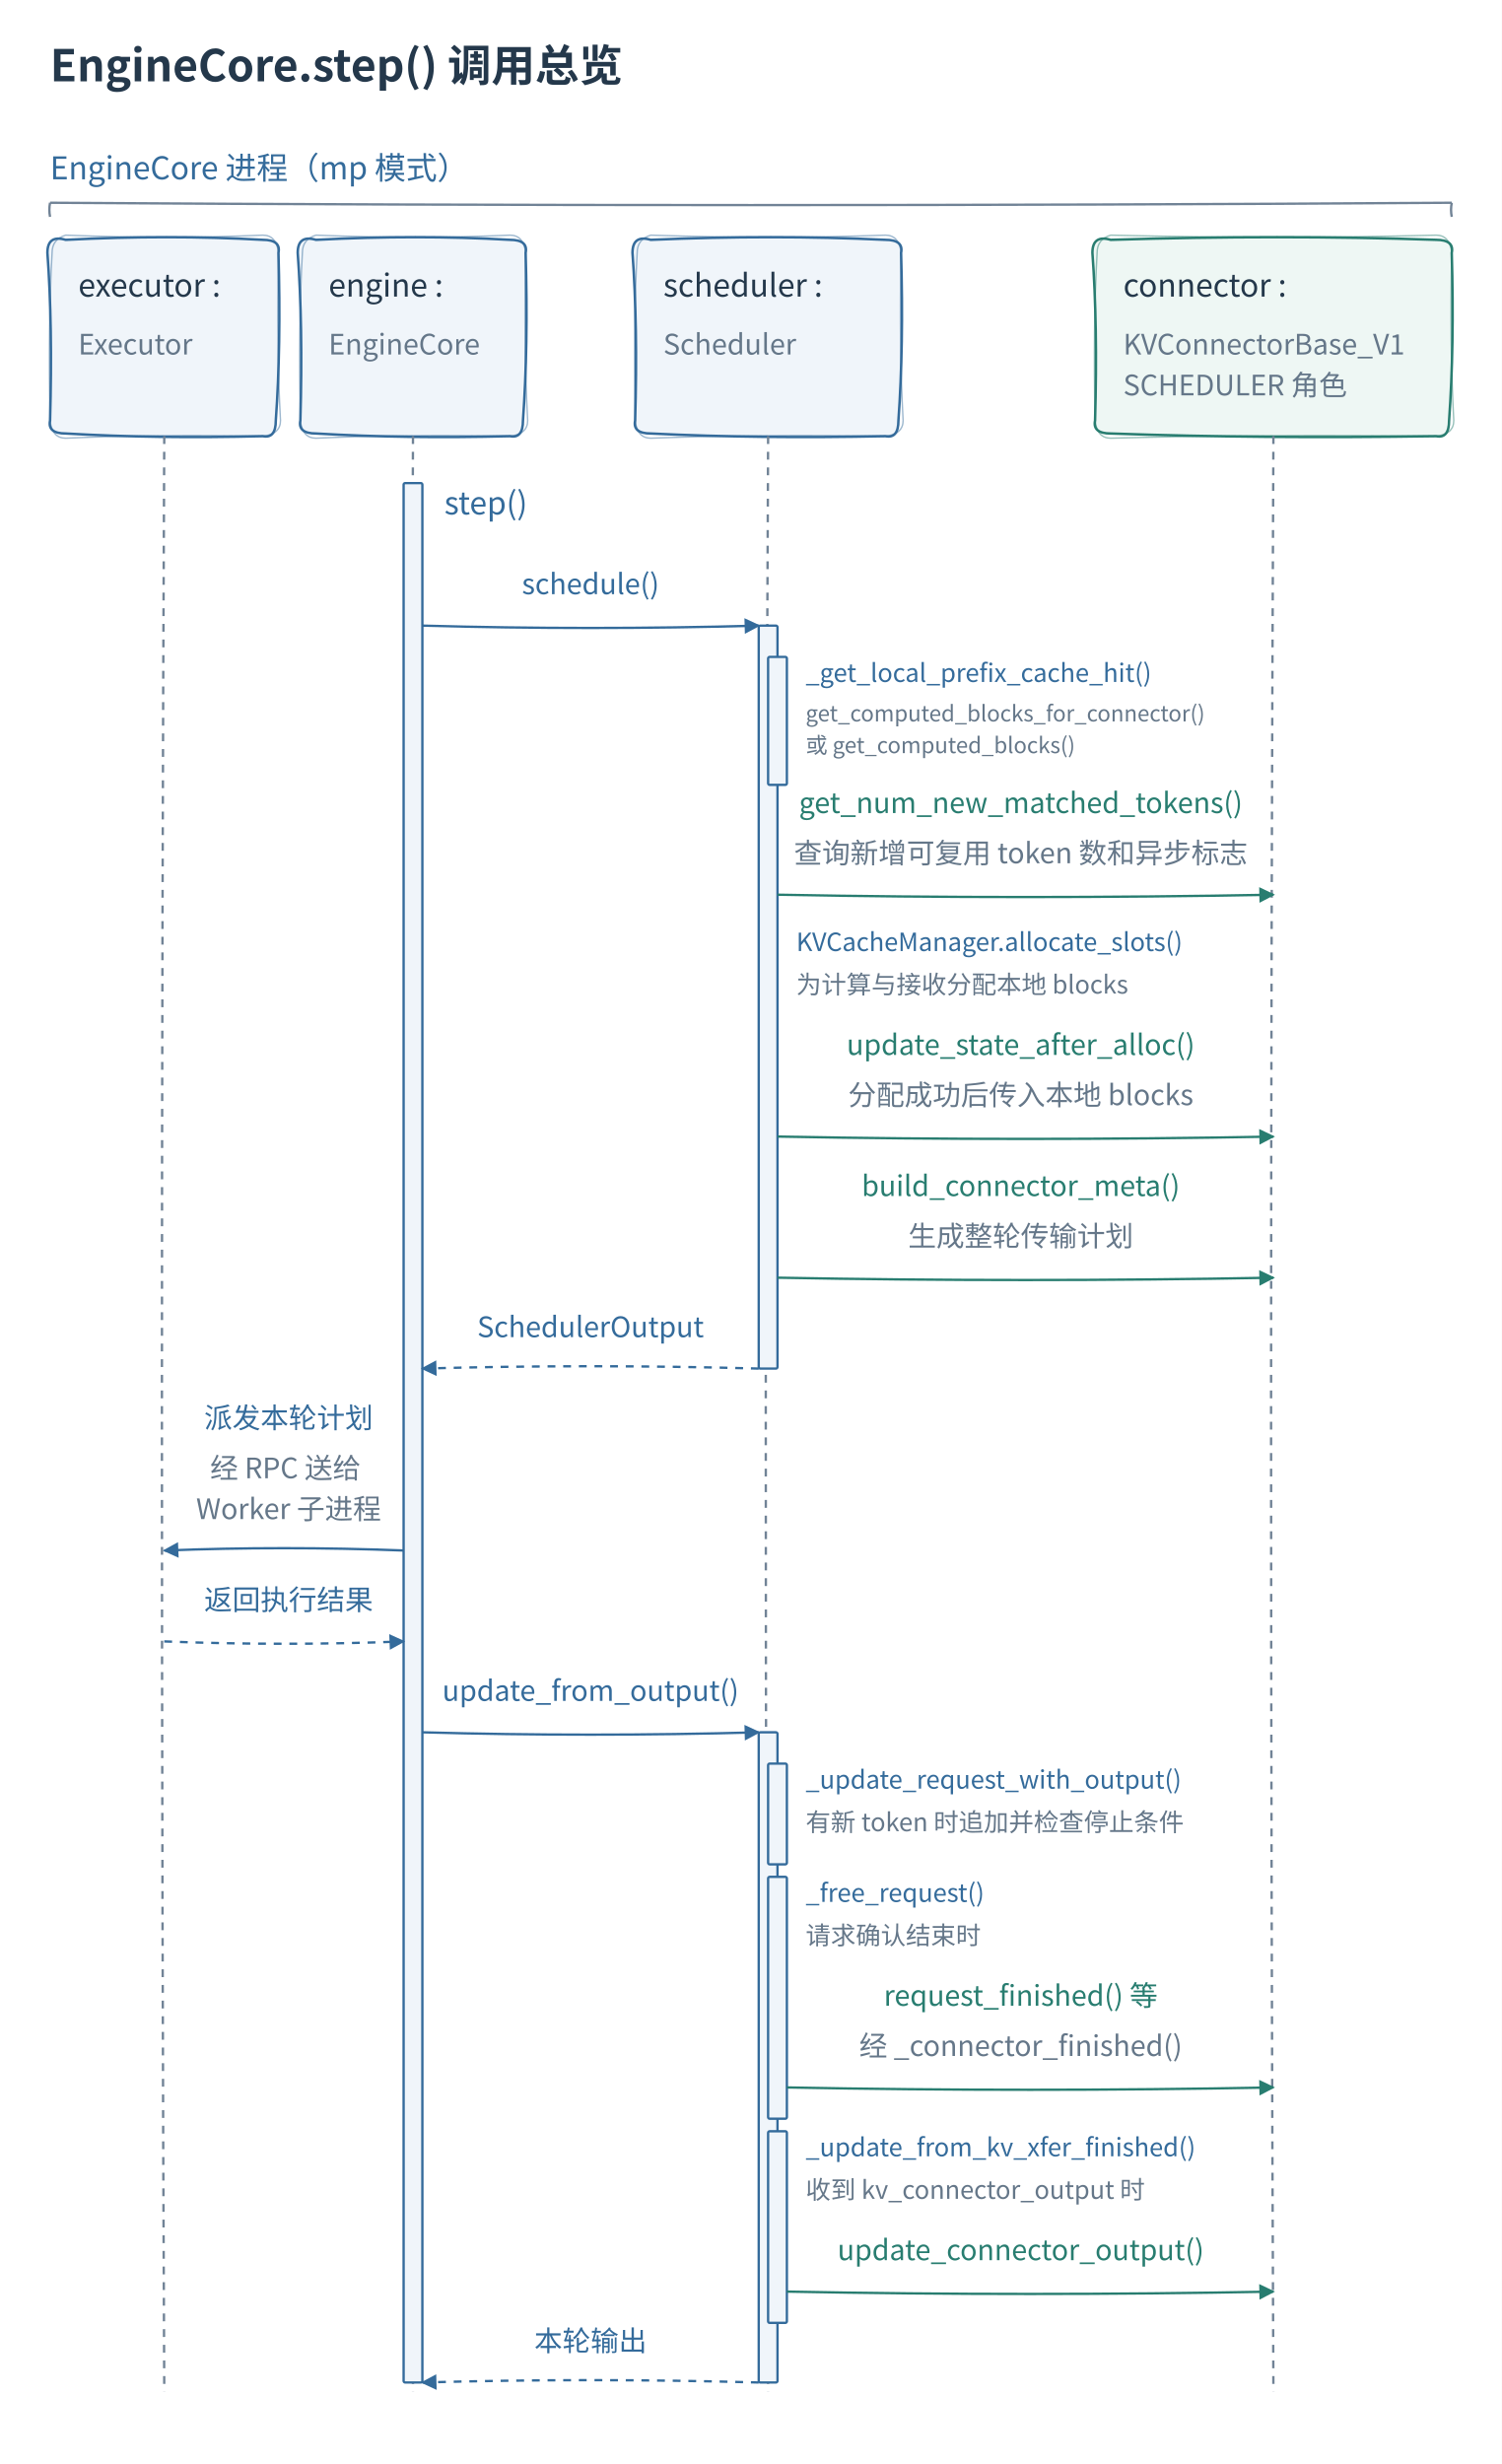
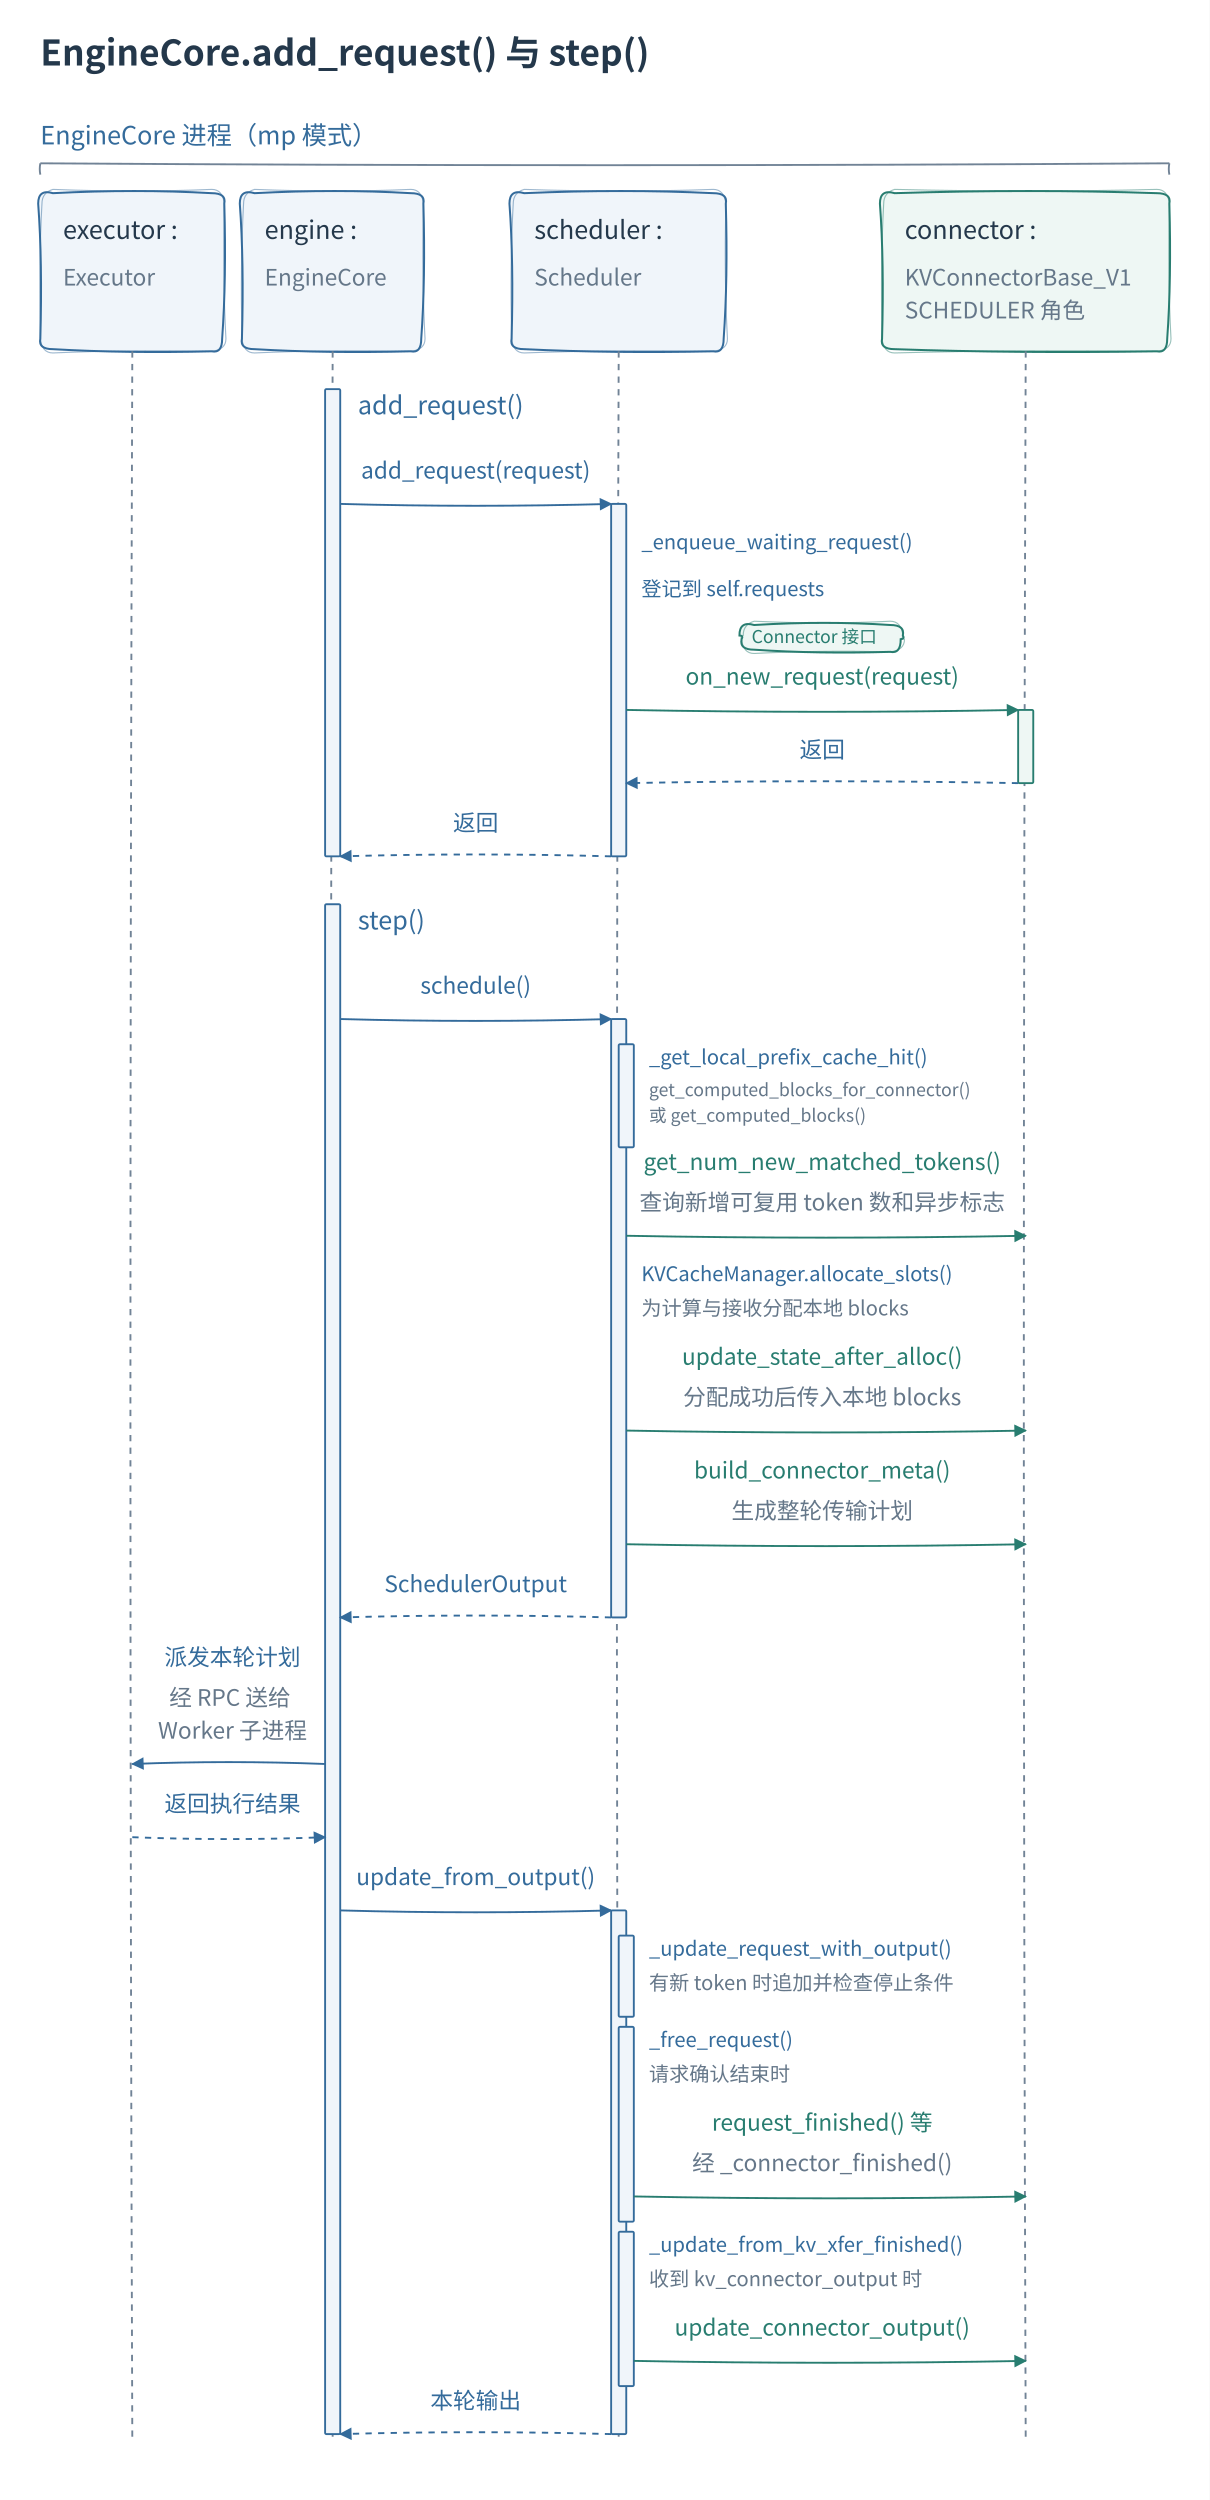
- <svg xmlns="http://www.w3.org/2000/svg" width="960" height="1575" viewBox="0 0 960 1575" role="img">
-   <rect width="960" height="1575" fill="#ffffff" />
+ <svg xmlns="http://www.w3.org/2000/svg" width="960" height="1984" viewBox="0 0 960 1984" role="img">
+   <rect width="960" height="1984" fill="#ffffff" />
  <text data-wrap-width="896" fill="#24384b" font-family="Chalkboard SE,Kaiti SC,KaiTi,PingFang SC,Noto Sans CJK SC,sans-serif" font-size="28" font-weight="600">
-     <tspan x="32" y="52">EngineCore.step() 调用总览</tspan>
+     <tspan x="32" y="52">EngineCore.add_request() 与 step()</tspan>
  </text>
  <text data-wrap-width="896" fill="#346b9b" font-family="Chalkboard SE,Kaiti SC,KaiTi,PingFang SC,Noto Sans CJK SC,sans-serif" font-size="20" font-weight="400">
    <tspan x="32" y="114.6">EngineCore 进程（mp 模式）</tspan>
  </text>
  <defs>
    <marker id="a1173" markerUnits="userSpaceOnUse" markerWidth="10" markerHeight="10" refX="9" refY="5" orient="auto">
      <path d="M0 0 L10 5 L0 10 z" fill="#718396" />
    </marker>
  </defs>
  <path d="M32 129.6 Q480 132.6 928 129.6" stroke="#718396" fill="none" stroke-width="1.5" />
  <defs>
    <marker id="a1174" markerUnits="userSpaceOnUse" markerWidth="10" markerHeight="10" refX="9" refY="5" orient="auto">
      <path d="M0 0 L10 5 L0 10 z" fill="#718396" />
    </marker>
  </defs>
  <path d="M32 129.6 Q31.1 134.1 32 138.6" stroke="#718396" fill="none" stroke-width="1.5" />
  <defs>
    <marker id="a1175" markerUnits="userSpaceOnUse" markerWidth="10" markerHeight="10" refX="9" refY="5" orient="auto">
      <path d="M0 0 L10 5 L0 10 z" fill="#718396" />
    </marker>
  </defs>
  <path d="M928 129.6 Q927.1 134.1 928 138.6" stroke="#718396" fill="none" stroke-width="1.5" />
  <path d="M 42 153.3 Q 107.92 149.9 168 153.3        Q 179.7 153.3 178 161.6        Q 179.7 221.56 176.3 268.8        Q 176.3 280.5 168 278.8        Q 100.62 280.5 42 277.1        Q 30.3 277.1 32 268.8        Q 33.7 207.568 30.3 161.6        Q 30.3 149.9 42 153.3 Z" fill="#f0f5fa" stroke="#346b9b" stroke-width="1.6" />
  <path d="M 42 150.3 Q 107.92 152.9 168 150.3        Q 176.7 150.3 178 161.6        Q 176.7 221.56 179.3 268.8        Q 179.3 277.5 168 278.8        Q 100.62 277.5 42 280.1        Q 33.3 280.1 32 268.8        Q 30.7 207.568 33.3 161.6        Q 33.3 152.9 42 150.3 Z" fill="none" stroke="#346b9b" stroke-width=".9" opacity=".48" />
  <text data-wrap-width="110" fill="#24384b" font-family="Chalkboard SE,Kaiti SC,KaiTi,PingFang SC,Noto Sans CJK SC,sans-serif" font-size="20" font-weight="500">
    <tspan x="50" y="189.6">executor :</tspan>
  </text>
  <text data-wrap-width="110" fill="#657789" font-family="Chalkboard SE,Kaiti SC,KaiTi,PingFang SC,Noto Sans CJK SC,sans-serif" font-size="18" font-weight="400">
    <tspan x="50" y="226.6">Executor</tspan>
  </text>
  <path d="M 202 153.3 Q 266.88 149.9 326 153.3        Q 337.7 153.3 336 161.6        Q 337.7 221.56 334.3 268.8        Q 334.3 280.5 326 278.8        Q 259.68 280.5 202 277.1        Q 190.3 277.1 192 268.8        Q 193.7 207.568 190.3 161.6        Q 190.3 149.9 202 153.3 Z" fill="#f0f5fa" stroke="#346b9b" stroke-width="1.6" />
  <path d="M 202 150.3 Q 266.88 152.9 326 150.3        Q 334.7 150.3 336 161.6        Q 334.7 221.56 337.3 268.8        Q 337.3 277.5 326 278.8        Q 259.68 277.5 202 280.1        Q 193.3 280.1 192 268.8        Q 190.7 207.568 193.3 161.6        Q 193.3 152.9 202 150.3 Z" fill="none" stroke="#346b9b" stroke-width=".9" opacity=".48" />
  <text data-wrap-width="108" fill="#24384b" font-family="Chalkboard SE,Kaiti SC,KaiTi,PingFang SC,Noto Sans CJK SC,sans-serif" font-size="20" font-weight="500">
    <tspan x="210" y="189.6">engine :</tspan>
  </text>
  <text data-wrap-width="108" fill="#657789" font-family="Chalkboard SE,Kaiti SC,KaiTi,PingFang SC,Noto Sans CJK SC,sans-serif" font-size="18" font-weight="400">
    <tspan x="210" y="226.6">EngineCore</tspan>
  </text>
  <path d="M 416 153.3 Q 494.4 149.9 566 153.3        Q 577.7 153.3 576 161.6        Q 577.7 221.56 574.3 268.8        Q 574.3 280.5 566 278.8        Q 485.9 280.5 416 277.1        Q 404.3 277.1 406 268.8        Q 407.7 207.568 404.3 161.6        Q 404.3 149.9 416 153.3 Z" fill="#f0f5fa" stroke="#346b9b" stroke-width="1.6" />
  <path d="M 416 150.3 Q 494.4 152.9 566 150.3        Q 574.7 150.3 576 161.6        Q 574.7 221.56 577.3 268.8        Q 577.3 277.5 566 278.8        Q 485.9 277.5 416 280.1        Q 407.3 280.1 406 268.8        Q 404.7 207.568 407.3 161.6        Q 407.3 152.9 416 150.3 Z" fill="none" stroke="#346b9b" stroke-width=".9" opacity=".48" />
  <text data-wrap-width="134" fill="#24384b" font-family="Chalkboard SE,Kaiti SC,KaiTi,PingFang SC,Noto Sans CJK SC,sans-serif" font-size="20" font-weight="500">
    <tspan x="424" y="189.6">scheduler :</tspan>
  </text>
  <text data-wrap-width="134" fill="#657789" font-family="Chalkboard SE,Kaiti SC,KaiTi,PingFang SC,Noto Sans CJK SC,sans-serif" font-size="18" font-weight="400">
    <tspan x="424" y="226.6">Scheduler</tspan>
  </text>
  <path d="M 710 153.3 Q 818.56 149.9 918 153.3        Q 929.7 153.3 928 161.6        Q 929.7 221.56 926.3 268.8        Q 926.3 280.5 918 278.8        Q 807.16 280.5 710 277.1        Q 698.3 277.1 700 268.8        Q 701.7 207.568 698.3 161.6        Q 698.3 149.9 710 153.3 Z" fill="#eef7f4" stroke="#287d70" stroke-width="1.6" />
  <path d="M 710 150.3 Q 818.56 152.9 918 150.3        Q 926.7 150.3 928 161.6        Q 926.7 221.56 929.3 268.8        Q 929.3 277.5 918 278.8        Q 807.16 277.5 710 280.1        Q 701.3 280.1 700 268.8        Q 698.7 207.568 701.3 161.6        Q 701.3 152.9 710 150.3 Z" fill="none" stroke="#287d70" stroke-width=".9" opacity=".48" />
  <text data-wrap-width="192" fill="#24384b" font-family="Chalkboard SE,Kaiti SC,KaiTi,PingFang SC,Noto Sans CJK SC,sans-serif" font-size="20" font-weight="500">
    <tspan x="718" y="189.6">connector :</tspan>
  </text>
  <text data-wrap-width="192" fill="#657789" font-family="Chalkboard SE,Kaiti SC,KaiTi,PingFang SC,Noto Sans CJK SC,sans-serif" font-size="18" font-weight="400">
    <tspan x="718" y="226.6">KVConnectorBase_V1</tspan>
    <tspan x="718" y="252.7">SCHEDULER 角色</tspan>
  </text>
  <defs>
-     <marker id="a1233" markerUnits="userSpaceOnUse" markerWidth="10" markerHeight="10" refX="9" refY="5" orient="auto">
-       <path d="M0 0 L10 5 L0 10 z" fill="#718396" />
-     </marker>
-   </defs>
-   <path d="M105 278.8 Q102 903.85 105 1528.9" stroke="#718396" fill="none" stroke-width="1.5" stroke-dasharray="5 5" />
-   <defs>
-     <marker id="a1234" markerUnits="userSpaceOnUse" markerWidth="10" markerHeight="10" refX="9" refY="5" orient="auto">
-       <path d="M0 0 L10 5 L0 10 z" fill="#718396" />
-     </marker>
-   </defs>
-   <path d="M264 278.8 Q261 903.85 264 1528.9" stroke="#718396" fill="none" stroke-width="1.5" stroke-dasharray="5 5" />
-   <defs>
-     <marker id="a1235" markerUnits="userSpaceOnUse" markerWidth="10" markerHeight="10" refX="9" refY="5" orient="auto">
-       <path d="M0 0 L10 5 L0 10 z" fill="#718396" />
-     </marker>
-   </defs>
-   <path d="M491 278.8 Q488 903.85 491 1528.9" stroke="#718396" fill="none" stroke-width="1.5" stroke-dasharray="5 5" />
-   <defs>
-     <marker id="a1236" markerUnits="userSpaceOnUse" markerWidth="10" markerHeight="10" refX="9" refY="5" orient="auto">
-       <path d="M0 0 L10 5 L0 10 z" fill="#718396" />
-     </marker>
-   </defs>
-   <path d="M814 278.8 Q811 903.85 814 1528.9" stroke="#718396" fill="none" stroke-width="1.5" stroke-dasharray="5 5" />
-   <rect x="258" y="308.8" width="12" height="1214.1" rx="1" fill="#f0f5fa" stroke="#346b9b" stroke-width="1.5" />
+     <marker id="a1249" markerUnits="userSpaceOnUse" markerWidth="10" markerHeight="10" refX="9" refY="5" orient="auto">
+       <path d="M0 0 L10 5 L0 10 z" fill="#718396" />
+     </marker>
+   </defs>
+   <path d="M105 278.8 Q102 1108.25 105 1937.7" stroke="#718396" fill="none" stroke-width="1.5" stroke-dasharray="5 5" />
+   <defs>
+     <marker id="a1250" markerUnits="userSpaceOnUse" markerWidth="10" markerHeight="10" refX="9" refY="5" orient="auto">
+       <path d="M0 0 L10 5 L0 10 z" fill="#718396" />
+     </marker>
+   </defs>
+   <path d="M264 278.8 Q261 1108.25 264 1937.7" stroke="#718396" fill="none" stroke-width="1.5" stroke-dasharray="5 5" />
+   <defs>
+     <marker id="a1251" markerUnits="userSpaceOnUse" markerWidth="10" markerHeight="10" refX="9" refY="5" orient="auto">
+       <path d="M0 0 L10 5 L0 10 z" fill="#718396" />
+     </marker>
+   </defs>
+   <path d="M491 278.8 Q488 1108.25 491 1937.7" stroke="#718396" fill="none" stroke-width="1.5" stroke-dasharray="5 5" />
+   <defs>
+     <marker id="a1252" markerUnits="userSpaceOnUse" markerWidth="10" markerHeight="10" refX="9" refY="5" orient="auto">
+       <path d="M0 0 L10 5 L0 10 z" fill="#718396" />
+     </marker>
+   </defs>
+   <path d="M814 278.8 Q811 1108.25 814 1937.7" stroke="#718396" fill="none" stroke-width="1.5" stroke-dasharray="5 5" />
+   <rect x="258" y="308.8" width="12" height="370.8" rx="1" fill="#f0f5fa" stroke="#346b9b" stroke-width="1.5" />
  <text data-wrap-width="187" fill="#346b9b" font-family="Chalkboard SE,Kaiti SC,KaiTi,PingFang SC,Noto Sans CJK SC,sans-serif" font-size="20" font-weight="500">
-     <tspan x="284" y="328.8">step()</tspan>
-   </text>
-   <rect x="485" y="399.9" width="12" height="474.9" rx="1" fill="#f0f5fa" stroke="#346b9b" stroke-width="1.5" />
-   <text data-wrap-width="215" fill="#346b9b" font-family="Chalkboard SE,Kaiti SC,KaiTi,PingFang SC,Noto Sans CJK SC,sans-serif" font-size="18" font-weight="400" text-anchor="middle">
-     <tspan x="377.5" y="379.8">schedule()</tspan>
+     <tspan x="284" y="328.8">add_request()</tspan>
+   </text>
+   <rect x="485" y="399.9" width="12" height="279.7" rx="1" fill="#f0f5fa" stroke="#346b9b" stroke-width="1.5" />
+   <text data-wrap-width="215" fill="#346b9b" font-family="Chalkboard SE,Kaiti SC,KaiTi,PingFang SC,Noto Sans CJK SC,sans-serif" font-size="18" font-weight="400" text-anchor="middle">
+     <tspan x="377.5" y="379.8">add_request(request)</tspan>
  </text>
  <defs>
    <marker id="a1190" markerUnits="userSpaceOnUse" markerWidth="10" markerHeight="10" refX="9" refY="5" orient="auto">
      <path d="M0 0 L10 5 L0 10 z" fill="#346b9b" />
    </marker>
  </defs>
  <path d="M270 399.9 Q377.5 402.9 485 399.9" stroke="#346b9b" fill="none" stroke-width="1.5" marker-end="url(#a1190)" />
-   <rect x="491" y="419.9" width="12" height="81.8" rx="1" fill="#f0f5fa" stroke="#346b9b" stroke-width="1.5" />
-   <text data-wrap-width="287" fill="#346b9b" font-family="Chalkboard SE,Kaiti SC,KaiTi,PingFang SC,Noto Sans CJK SC,sans-serif" font-size="16" font-weight="500">
-     <tspan x="515" y="435.9">_get_local_prefix_cache_hit()</tspan>
+   <text data-wrap-width="293" fill="#346b9b" font-family="Chalkboard SE,Kaiti SC,KaiTi,PingFang SC,Noto Sans CJK SC,sans-serif" font-size="16" font-weight="500">
+     <tspan x="509" y="435.9">_enqueue_waiting_request()</tspan>
+   </text>
+   <text data-wrap-width="293" fill="#346b9b" font-family="Chalkboard SE,Kaiti SC,KaiTi,PingFang SC,Noto Sans CJK SC,sans-serif" font-size="16" font-weight="500">
+     <tspan x="509" y="473.1">登记到 self.requests</tspan>
+   </text>
+   <rect x="808" y="563.4" width="12" height="58.1" rx="1" fill="#eef7f4" stroke="#287d70" stroke-width="1.5" />
+   <path d="M 598.5 496 Q 655.06 492.6 706.5 496        Q 718.2 496 716.5 504.3        Q 718.2 506.95 714.8 507.3        Q 714.8 519 706.5 517.3        Q 648.66 519 598.5 515.6        Q 586.8 515.6 588.5 507.3        Q 590.2 504.42 586.8 504.3        Q 586.8 492.6 598.5 496 Z" fill="#eef7f4" stroke="#287d70" stroke-width="1.6" />
+   <path d="M 598.5 493 Q 655.06 495.6 706.5 493        Q 715.2 493 716.5 504.3        Q 715.2 506.95 717.8 507.3        Q 717.8 516 706.5 517.3        Q 648.66 516 598.5 518.6        Q 589.8 518.6 588.5 507.3        Q 587.2 504.42 589.8 504.3        Q 589.8 495.6 598.5 493 Z" fill="none" stroke="#287d70" stroke-width=".9" opacity=".48" />
+   <text data-wrap-width="112" fill="#287d70" font-family="Chalkboard SE,Kaiti SC,KaiTi,PingFang SC,Noto Sans CJK SC,sans-serif" font-size="14" font-weight="500">
+     <tspan x="596.5" y="510.3">Connector 接口</tspan>
+   </text>
+   <text data-wrap-width="311" fill="#287d70" font-family="Chalkboard SE,Kaiti SC,KaiTi,PingFang SC,Noto Sans CJK SC,sans-serif" font-size="18" font-weight="400" text-anchor="middle">
+     <tspan x="652.5" y="543.3">on_new_request(request)</tspan>
+   </text>
+   <defs>
+     <marker id="a1196" markerUnits="userSpaceOnUse" markerWidth="10" markerHeight="10" refX="9" refY="5" orient="auto">
+       <path d="M0 0 L10 5 L0 10 z" fill="#287d70" />
+     </marker>
+   </defs>
+   <path d="M497 563.4 Q652.5 566.4 808 563.4" stroke="#287d70" fill="none" stroke-width="1.5" marker-end="url(#a1196)" />
+   <text data-wrap-width="311" fill="#346b9b" font-family="Chalkboard SE,Kaiti SC,KaiTi,PingFang SC,Noto Sans CJK SC,sans-serif" font-size="18" font-weight="400" text-anchor="middle">
+     <tspan x="652.5" y="601.4">返回</tspan>
+   </text>
+   <defs>
+     <marker id="a1198" markerUnits="userSpaceOnUse" markerWidth="10" markerHeight="10" refX="9" refY="5" orient="auto">
+       <path d="M0 0 L10 5 L0 10 z" fill="#346b9b" />
+     </marker>
+   </defs>
+   <path d="M808 621.5 Q652.5 618.5 497 621.5" stroke="#346b9b" fill="none" stroke-width="1.5" stroke-dasharray="5 5" marker-end="url(#a1198)" />
+   <text data-wrap-width="215" fill="#346b9b" font-family="Chalkboard SE,Kaiti SC,KaiTi,PingFang SC,Noto Sans CJK SC,sans-serif" font-size="18" font-weight="400" text-anchor="middle">
+     <tspan x="377.5" y="659.5">返回</tspan>
+   </text>
+   <defs>
+     <marker id="a1201" markerUnits="userSpaceOnUse" markerWidth="10" markerHeight="10" refX="9" refY="5" orient="auto">
+       <path d="M0 0 L10 5 L0 10 z" fill="#346b9b" />
+     </marker>
+   </defs>
+   <path d="M485 679.6 Q377.5 676.6 270 679.6" stroke="#346b9b" fill="none" stroke-width="1.5" stroke-dasharray="5 5" marker-end="url(#a1201)" />
+   <rect x="258" y="717.6" width="12" height="1214.1" rx="1" fill="#f0f5fa" stroke="#346b9b" stroke-width="1.5" />
+   <text data-wrap-width="187" fill="#346b9b" font-family="Chalkboard SE,Kaiti SC,KaiTi,PingFang SC,Noto Sans CJK SC,sans-serif" font-size="20" font-weight="500">
+     <tspan x="284" y="737.6">step()</tspan>
+   </text>
+   <rect x="485" y="808.7" width="12" height="474.9" rx="1" fill="#f0f5fa" stroke="#346b9b" stroke-width="1.5" />
+   <text data-wrap-width="215" fill="#346b9b" font-family="Chalkboard SE,Kaiti SC,KaiTi,PingFang SC,Noto Sans CJK SC,sans-serif" font-size="18" font-weight="400" text-anchor="middle">
+     <tspan x="377.5" y="788.6">schedule()</tspan>
+   </text>
+   <defs>
+     <marker id="a1206" markerUnits="userSpaceOnUse" markerWidth="10" markerHeight="10" refX="9" refY="5" orient="auto">
+       <path d="M0 0 L10 5 L0 10 z" fill="#346b9b" />
+     </marker>
+   </defs>
+   <path d="M270 808.7 Q377.5 811.7 485 808.7" stroke="#346b9b" fill="none" stroke-width="1.5" marker-end="url(#a1206)" />
+   <rect x="491" y="828.7" width="12" height="81.8" rx="1" fill="#f0f5fa" stroke="#346b9b" stroke-width="1.5" />
+   <text data-wrap-width="287" fill="#346b9b" font-family="Chalkboard SE,Kaiti SC,KaiTi,PingFang SC,Noto Sans CJK SC,sans-serif" font-size="16" font-weight="500">
+     <tspan x="515" y="844.7">_get_local_prefix_cache_hit()</tspan>
  </text>
  <text data-wrap-width="287" fill="#657789" font-family="Chalkboard SE,Kaiti SC,KaiTi,PingFang SC,Noto Sans CJK SC,sans-serif" font-size="14" font-weight="400">
-     <tspan x="515" y="461.1">get_computed_blocks_for_connector()</tspan>
-     <tspan x="515" y="481.4">或 get_computed_blocks()</tspan>
-   </text>
-   <text data-wrap-width="311" fill="#287d70" font-family="Chalkboard SE,Kaiti SC,KaiTi,PingFang SC,Noto Sans CJK SC,sans-serif" font-size="18" font-weight="400" text-anchor="middle">
-     <tspan x="652.5" y="519.7">get_num_new_matched_tokens()</tspan>
-   </text>
-   <text data-wrap-width="311" fill="#657789" font-family="Chalkboard SE,Kaiti SC,KaiTi,PingFang SC,Noto Sans CJK SC,sans-serif" font-size="18" font-weight="400" text-anchor="middle">
-     <tspan x="652.5" y="551.8">查询新增可复用 token 数和异步标志</tspan>
-   </text>
-   <defs>
-     <marker id="a1196" markerUnits="userSpaceOnUse" markerWidth="10" markerHeight="10" refX="9" refY="5" orient="auto">
-       <path d="M0 0 L10 5 L0 10 z" fill="#287d70" />
-     </marker>
-   </defs>
-   <path d="M497 571.9 Q655.5 574.9 814 571.9" stroke="#287d70" fill="none" stroke-width="1.5" marker-end="url(#a1196)" />
+     <tspan x="515" y="869.9">get_computed_blocks_for_connector()</tspan>
+     <tspan x="515" y="890.2">或 get_computed_blocks()</tspan>
+   </text>
+   <text data-wrap-width="311" fill="#287d70" font-family="Chalkboard SE,Kaiti SC,KaiTi,PingFang SC,Noto Sans CJK SC,sans-serif" font-size="18" font-weight="400" text-anchor="middle">
+     <tspan x="652.5" y="928.5">get_num_new_matched_tokens()</tspan>
+   </text>
+   <text data-wrap-width="311" fill="#657789" font-family="Chalkboard SE,Kaiti SC,KaiTi,PingFang SC,Noto Sans CJK SC,sans-serif" font-size="18" font-weight="400" text-anchor="middle">
+     <tspan x="652.5" y="960.6">查询新增可复用 token 数和异步标志</tspan>
+   </text>
+   <defs>
+     <marker id="a1212" markerUnits="userSpaceOnUse" markerWidth="10" markerHeight="10" refX="9" refY="5" orient="auto">
+       <path d="M0 0 L10 5 L0 10 z" fill="#287d70" />
+     </marker>
+   </defs>
+   <path d="M497 980.7 Q655.5 983.7 814 980.7" stroke="#287d70" fill="none" stroke-width="1.5" marker-end="url(#a1212)" />
  <text data-wrap-width="293" fill="#346b9b" font-family="Chalkboard SE,Kaiti SC,KaiTi,PingFang SC,Noto Sans CJK SC,sans-serif" font-size="16" font-weight="500">
-     <tspan x="509" y="607.9">KVCacheManager.allocate_slots()</tspan>
+     <tspan x="509" y="1016.7">KVCacheManager.allocate_slots()</tspan>
  </text>
  <text data-wrap-width="293" fill="#657789" font-family="Chalkboard SE,Kaiti SC,KaiTi,PingFang SC,Noto Sans CJK SC,sans-serif" font-size="16" font-weight="400">
-     <tspan x="509" y="635.1">为计算与接收分配本地 blocks</tspan>
-   </text>
-   <text data-wrap-width="311" fill="#287d70" font-family="Chalkboard SE,Kaiti SC,KaiTi,PingFang SC,Noto Sans CJK SC,sans-serif" font-size="18" font-weight="400" text-anchor="middle">
-     <tspan x="652.5" y="674.3">update_state_after_alloc()</tspan>
-   </text>
-   <text data-wrap-width="311" fill="#657789" font-family="Chalkboard SE,Kaiti SC,KaiTi,PingFang SC,Noto Sans CJK SC,sans-serif" font-size="18" font-weight="400" text-anchor="middle">
-     <tspan x="652.5" y="706.4">分配成功后传入本地 blocks</tspan>
-   </text>
-   <defs>
-     <marker id="a1201" markerUnits="userSpaceOnUse" markerWidth="10" markerHeight="10" refX="9" refY="5" orient="auto">
-       <path d="M0 0 L10 5 L0 10 z" fill="#287d70" />
-     </marker>
-   </defs>
-   <path d="M497 726.5 Q655.5 729.5 814 726.5" stroke="#287d70" fill="none" stroke-width="1.5" marker-end="url(#a1201)" />
-   <text data-wrap-width="311" fill="#287d70" font-family="Chalkboard SE,Kaiti SC,KaiTi,PingFang SC,Noto Sans CJK SC,sans-serif" font-size="18" font-weight="400" text-anchor="middle">
-     <tspan x="652.5" y="764.5">build_connector_meta()</tspan>
-   </text>
-   <text data-wrap-width="311" fill="#657789" font-family="Chalkboard SE,Kaiti SC,KaiTi,PingFang SC,Noto Sans CJK SC,sans-serif" font-size="18" font-weight="400" text-anchor="middle">
-     <tspan x="652.5" y="796.6">生成整轮传输计划</tspan>
-   </text>
-   <defs>
-     <marker id="a1204" markerUnits="userSpaceOnUse" markerWidth="10" markerHeight="10" refX="9" refY="5" orient="auto">
-       <path d="M0 0 L10 5 L0 10 z" fill="#287d70" />
-     </marker>
-   </defs>
-   <path d="M497 816.7 Q655.5 819.7 814 816.7" stroke="#287d70" fill="none" stroke-width="1.5" marker-end="url(#a1204)" />
-   <text data-wrap-width="215" fill="#346b9b" font-family="Chalkboard SE,Kaiti SC,KaiTi,PingFang SC,Noto Sans CJK SC,sans-serif" font-size="18" font-weight="400" text-anchor="middle">
-     <tspan x="377.5" y="854.7">SchedulerOutput</tspan>
-   </text>
-   <defs>
-     <marker id="a1206" markerUnits="userSpaceOnUse" markerWidth="10" markerHeight="10" refX="9" refY="5" orient="auto">
-       <path d="M0 0 L10 5 L0 10 z" fill="#346b9b" />
-     </marker>
-   </defs>
-   <path d="M485 874.8 Q377.5 871.8 270 874.8" stroke="#346b9b" fill="none" stroke-width="1.5" stroke-dasharray="5 5" marker-end="url(#a1206)" />
+     <tspan x="509" y="1043.9">为计算与接收分配本地 blocks</tspan>
+   </text>
+   <text data-wrap-width="311" fill="#287d70" font-family="Chalkboard SE,Kaiti SC,KaiTi,PingFang SC,Noto Sans CJK SC,sans-serif" font-size="18" font-weight="400" text-anchor="middle">
+     <tspan x="652.5" y="1083.1">update_state_after_alloc()</tspan>
+   </text>
+   <text data-wrap-width="311" fill="#657789" font-family="Chalkboard SE,Kaiti SC,KaiTi,PingFang SC,Noto Sans CJK SC,sans-serif" font-size="18" font-weight="400" text-anchor="middle">
+     <tspan x="652.5" y="1115.2">分配成功后传入本地 blocks</tspan>
+   </text>
+   <defs>
+     <marker id="a1217" markerUnits="userSpaceOnUse" markerWidth="10" markerHeight="10" refX="9" refY="5" orient="auto">
+       <path d="M0 0 L10 5 L0 10 z" fill="#287d70" />
+     </marker>
+   </defs>
+   <path d="M497 1135.3 Q655.5 1138.3 814 1135.3" stroke="#287d70" fill="none" stroke-width="1.5" marker-end="url(#a1217)" />
+   <text data-wrap-width="311" fill="#287d70" font-family="Chalkboard SE,Kaiti SC,KaiTi,PingFang SC,Noto Sans CJK SC,sans-serif" font-size="18" font-weight="400" text-anchor="middle">
+     <tspan x="652.5" y="1173.3">build_connector_meta()</tspan>
+   </text>
+   <text data-wrap-width="311" fill="#657789" font-family="Chalkboard SE,Kaiti SC,KaiTi,PingFang SC,Noto Sans CJK SC,sans-serif" font-size="18" font-weight="400" text-anchor="middle">
+     <tspan x="652.5" y="1205.4">生成整轮传输计划</tspan>
+   </text>
+   <defs>
+     <marker id="a1220" markerUnits="userSpaceOnUse" markerWidth="10" markerHeight="10" refX="9" refY="5" orient="auto">
+       <path d="M0 0 L10 5 L0 10 z" fill="#287d70" />
+     </marker>
+   </defs>
+   <path d="M497 1225.5 Q655.5 1228.5 814 1225.5" stroke="#287d70" fill="none" stroke-width="1.5" marker-end="url(#a1220)" />
+   <text data-wrap-width="215" fill="#346b9b" font-family="Chalkboard SE,Kaiti SC,KaiTi,PingFang SC,Noto Sans CJK SC,sans-serif" font-size="18" font-weight="400" text-anchor="middle">
+     <tspan x="377.5" y="1263.5">SchedulerOutput</tspan>
+   </text>
+   <defs>
+     <marker id="a1222" markerUnits="userSpaceOnUse" markerWidth="10" markerHeight="10" refX="9" refY="5" orient="auto">
+       <path d="M0 0 L10 5 L0 10 z" fill="#346b9b" />
+     </marker>
+   </defs>
+   <path d="M485 1283.6 Q377.5 1280.6 270 1283.6" stroke="#346b9b" fill="none" stroke-width="1.5" stroke-dasharray="5 5" marker-end="url(#a1222)" />
  <text data-wrap-width="147" fill="#346b9b" font-family="Chalkboard SE,Kaiti SC,KaiTi,PingFang SC,Noto Sans CJK SC,sans-serif" font-size="18" font-weight="400" text-anchor="middle">
-     <tspan x="184.5" y="912.8">派发本轮计划</tspan>
+     <tspan x="184.5" y="1321.6">派发本轮计划</tspan>
  </text>
  <text data-wrap-width="147" fill="#657789" font-family="Chalkboard SE,Kaiti SC,KaiTi,PingFang SC,Noto Sans CJK SC,sans-serif" font-size="18" font-weight="400" text-anchor="middle">
-     <tspan x="184.5" y="944.9">经 RPC 送给</tspan>
-     <tspan x="184.5" y="971">Worker 子进程</tspan>
-   </text>
-   <defs>
-     <marker id="a1210" markerUnits="userSpaceOnUse" markerWidth="10" markerHeight="10" refX="9" refY="5" orient="auto">
-       <path d="M0 0 L10 5 L0 10 z" fill="#346b9b" />
-     </marker>
-   </defs>
-   <path d="M258 991.1 Q181.5 988.1 105 991.1" stroke="#346b9b" fill="none" stroke-width="1.5" marker-end="url(#a1210)" />
+     <tspan x="184.5" y="1353.7">经 RPC 送给</tspan>
+     <tspan x="184.5" y="1379.8">Worker 子进程</tspan>
+   </text>
+   <defs>
+     <marker id="a1226" markerUnits="userSpaceOnUse" markerWidth="10" markerHeight="10" refX="9" refY="5" orient="auto">
+       <path d="M0 0 L10 5 L0 10 z" fill="#346b9b" />
+     </marker>
+   </defs>
+   <path d="M258 1399.9 Q181.5 1396.9 105 1399.9" stroke="#346b9b" fill="none" stroke-width="1.5" marker-end="url(#a1226)" />
  <text data-wrap-width="147" fill="#346b9b" font-family="Chalkboard SE,Kaiti SC,KaiTi,PingFang SC,Noto Sans CJK SC,sans-serif" font-size="18" font-weight="400" text-anchor="middle">
-     <tspan x="184.5" y="1029.1">返回执行结果</tspan>
-   </text>
-   <defs>
-     <marker id="a1212" markerUnits="userSpaceOnUse" markerWidth="10" markerHeight="10" refX="9" refY="5" orient="auto">
-       <path d="M0 0 L10 5 L0 10 z" fill="#346b9b" />
-     </marker>
-   </defs>
-   <path d="M105 1049.2 Q181.5 1052.2 258 1049.2" stroke="#346b9b" fill="none" stroke-width="1.5" stroke-dasharray="5 5" marker-end="url(#a1212)" />
-   <rect x="485" y="1107.3" width="12" height="415.6" rx="1" fill="#f0f5fa" stroke="#346b9b" stroke-width="1.5" />
-   <text data-wrap-width="215" fill="#346b9b" font-family="Chalkboard SE,Kaiti SC,KaiTi,PingFang SC,Noto Sans CJK SC,sans-serif" font-size="18" font-weight="400" text-anchor="middle">
-     <tspan x="377.5" y="1087.2">update_from_output()</tspan>
-   </text>
-   <defs>
-     <marker id="a1214" markerUnits="userSpaceOnUse" markerWidth="10" markerHeight="10" refX="9" refY="5" orient="auto">
-       <path d="M0 0 L10 5 L0 10 z" fill="#346b9b" />
-     </marker>
-   </defs>
-   <path d="M270 1107.3 Q377.5 1110.3 485 1107.3" stroke="#346b9b" fill="none" stroke-width="1.5" marker-end="url(#a1214)" />
-   <rect x="491" y="1127.3" width="12" height="64.4" rx="1" fill="#f0f5fa" stroke="#346b9b" stroke-width="1.5" />
-   <text data-wrap-width="287" fill="#346b9b" font-family="Chalkboard SE,Kaiti SC,KaiTi,PingFang SC,Noto Sans CJK SC,sans-serif" font-size="16" font-weight="500">
-     <tspan x="515" y="1143.3">_update_request_with_output()</tspan>
+     <tspan x="184.5" y="1437.9">返回执行结果</tspan>
+   </text>
+   <defs>
+     <marker id="a1228" markerUnits="userSpaceOnUse" markerWidth="10" markerHeight="10" refX="9" refY="5" orient="auto">
+       <path d="M0 0 L10 5 L0 10 z" fill="#346b9b" />
+     </marker>
+   </defs>
+   <path d="M105 1458 Q181.5 1461 258 1458" stroke="#346b9b" fill="none" stroke-width="1.5" stroke-dasharray="5 5" marker-end="url(#a1228)" />
+   <rect x="485" y="1516.1" width="12" height="415.6" rx="1" fill="#f0f5fa" stroke="#346b9b" stroke-width="1.5" />
+   <text data-wrap-width="215" fill="#346b9b" font-family="Chalkboard SE,Kaiti SC,KaiTi,PingFang SC,Noto Sans CJK SC,sans-serif" font-size="18" font-weight="400" text-anchor="middle">
+     <tspan x="377.5" y="1496">update_from_output()</tspan>
+   </text>
+   <defs>
+     <marker id="a1230" markerUnits="userSpaceOnUse" markerWidth="10" markerHeight="10" refX="9" refY="5" orient="auto">
+       <path d="M0 0 L10 5 L0 10 z" fill="#346b9b" />
+     </marker>
+   </defs>
+   <path d="M270 1516.1 Q377.5 1519.1 485 1516.1" stroke="#346b9b" fill="none" stroke-width="1.5" marker-end="url(#a1230)" />
+   <rect x="491" y="1536.1" width="12" height="64.4" rx="1" fill="#f0f5fa" stroke="#346b9b" stroke-width="1.5" />
+   <text data-wrap-width="287" fill="#346b9b" font-family="Chalkboard SE,Kaiti SC,KaiTi,PingFang SC,Noto Sans CJK SC,sans-serif" font-size="16" font-weight="500">
+     <tspan x="515" y="1552.1">_update_request_with_output()</tspan>
  </text>
  <text data-wrap-width="287" fill="#657789" font-family="Chalkboard SE,Kaiti SC,KaiTi,PingFang SC,Noto Sans CJK SC,sans-serif" font-size="16" font-weight="400">
-     <tspan x="515" y="1170.5">有新 token 时追加并检查停止条件</tspan>
-   </text>
-   <rect x="491" y="1199.7" width="12" height="154.6" rx="1" fill="#f0f5fa" stroke="#346b9b" stroke-width="1.5" />
-   <text data-wrap-width="287" fill="#346b9b" font-family="Chalkboard SE,Kaiti SC,KaiTi,PingFang SC,Noto Sans CJK SC,sans-serif" font-size="16" font-weight="500">
-     <tspan x="515" y="1215.7">_free_request()</tspan>
+     <tspan x="515" y="1579.3">有新 token 时追加并检查停止条件</tspan>
+   </text>
+   <rect x="491" y="1608.5" width="12" height="154.6" rx="1" fill="#f0f5fa" stroke="#346b9b" stroke-width="1.5" />
+   <text data-wrap-width="287" fill="#346b9b" font-family="Chalkboard SE,Kaiti SC,KaiTi,PingFang SC,Noto Sans CJK SC,sans-serif" font-size="16" font-weight="500">
+     <tspan x="515" y="1624.5">_free_request()</tspan>
  </text>
  <text data-wrap-width="287" fill="#657789" font-family="Chalkboard SE,Kaiti SC,KaiTi,PingFang SC,Noto Sans CJK SC,sans-serif" font-size="16" font-weight="400">
-     <tspan x="515" y="1242.9">请求确认结束时</tspan>
-   </text>
-   <text data-wrap-width="311" fill="#287d70" font-family="Chalkboard SE,Kaiti SC,KaiTi,PingFang SC,Noto Sans CJK SC,sans-serif" font-size="18" font-weight="400" text-anchor="middle">
-     <tspan x="652.5" y="1282.1">request_finished() 等</tspan>
-   </text>
-   <text data-wrap-width="311" fill="#657789" font-family="Chalkboard SE,Kaiti SC,KaiTi,PingFang SC,Noto Sans CJK SC,sans-serif" font-size="18" font-weight="400" text-anchor="middle">
-     <tspan x="652.5" y="1314.2">经 _connector_finished()</tspan>
-   </text>
-   <defs>
-     <marker id="a1222" markerUnits="userSpaceOnUse" markerWidth="10" markerHeight="10" refX="9" refY="5" orient="auto">
-       <path d="M0 0 L10 5 L0 10 z" fill="#287d70" />
-     </marker>
-   </defs>
-   <path d="M503 1334.3 Q658.5 1337.3 814 1334.3" stroke="#287d70" fill="none" stroke-width="1.5" marker-end="url(#a1222)" />
-   <rect x="491" y="1362.3" width="12" height="122.5" rx="1" fill="#f0f5fa" stroke="#346b9b" stroke-width="1.5" />
-   <text data-wrap-width="287" fill="#346b9b" font-family="Chalkboard SE,Kaiti SC,KaiTi,PingFang SC,Noto Sans CJK SC,sans-serif" font-size="16" font-weight="500">
-     <tspan x="515" y="1378.3">_update_from_kv_xfer_finished()</tspan>
+     <tspan x="515" y="1651.7">请求确认结束时</tspan>
+   </text>
+   <text data-wrap-width="311" fill="#287d70" font-family="Chalkboard SE,Kaiti SC,KaiTi,PingFang SC,Noto Sans CJK SC,sans-serif" font-size="18" font-weight="400" text-anchor="middle">
+     <tspan x="652.5" y="1690.9">request_finished() 等</tspan>
+   </text>
+   <text data-wrap-width="311" fill="#657789" font-family="Chalkboard SE,Kaiti SC,KaiTi,PingFang SC,Noto Sans CJK SC,sans-serif" font-size="18" font-weight="400" text-anchor="middle">
+     <tspan x="652.5" y="1723">经 _connector_finished()</tspan>
+   </text>
+   <defs>
+     <marker id="a1238" markerUnits="userSpaceOnUse" markerWidth="10" markerHeight="10" refX="9" refY="5" orient="auto">
+       <path d="M0 0 L10 5 L0 10 z" fill="#287d70" />
+     </marker>
+   </defs>
+   <path d="M503 1743.1 Q658.5 1746.1 814 1743.1" stroke="#287d70" fill="none" stroke-width="1.5" marker-end="url(#a1238)" />
+   <rect x="491" y="1771.1" width="12" height="122.5" rx="1" fill="#f0f5fa" stroke="#346b9b" stroke-width="1.5" />
+   <text data-wrap-width="287" fill="#346b9b" font-family="Chalkboard SE,Kaiti SC,KaiTi,PingFang SC,Noto Sans CJK SC,sans-serif" font-size="16" font-weight="500">
+     <tspan x="515" y="1787.1">_update_from_kv_xfer_finished()</tspan>
  </text>
  <text data-wrap-width="287" fill="#657789" font-family="Chalkboard SE,Kaiti SC,KaiTi,PingFang SC,Noto Sans CJK SC,sans-serif" font-size="16" font-weight="400">
-     <tspan x="515" y="1405.5">收到 kv_connector_output 时</tspan>
-   </text>
-   <text data-wrap-width="311" fill="#287d70" font-family="Chalkboard SE,Kaiti SC,KaiTi,PingFang SC,Noto Sans CJK SC,sans-serif" font-size="18" font-weight="400" text-anchor="middle">
-     <tspan x="652.5" y="1444.7">update_connector_output()</tspan>
-   </text>
-   <defs>
-     <marker id="a1227" markerUnits="userSpaceOnUse" markerWidth="10" markerHeight="10" refX="9" refY="5" orient="auto">
-       <path d="M0 0 L10 5 L0 10 z" fill="#287d70" />
-     </marker>
-   </defs>
-   <path d="M503 1464.8 Q658.5 1467.8 814 1464.8" stroke="#287d70" fill="none" stroke-width="1.5" marker-end="url(#a1227)" />
-   <text data-wrap-width="215" fill="#346b9b" font-family="Chalkboard SE,Kaiti SC,KaiTi,PingFang SC,Noto Sans CJK SC,sans-serif" font-size="18" font-weight="400" text-anchor="middle">
-     <tspan x="377.5" y="1502.8">本轮输出</tspan>
-   </text>
-   <defs>
-     <marker id="a1230" markerUnits="userSpaceOnUse" markerWidth="10" markerHeight="10" refX="9" refY="5" orient="auto">
-       <path d="M0 0 L10 5 L0 10 z" fill="#346b9b" />
-     </marker>
-   </defs>
-   <path d="M485 1522.9 Q377.5 1519.9 270 1522.9" stroke="#346b9b" fill="none" stroke-width="1.5" stroke-dasharray="5 5" marker-end="url(#a1230)" />
+     <tspan x="515" y="1814.3">收到 kv_connector_output 时</tspan>
+   </text>
+   <text data-wrap-width="311" fill="#287d70" font-family="Chalkboard SE,Kaiti SC,KaiTi,PingFang SC,Noto Sans CJK SC,sans-serif" font-size="18" font-weight="400" text-anchor="middle">
+     <tspan x="652.5" y="1853.5">update_connector_output()</tspan>
+   </text>
+   <defs>
+     <marker id="a1243" markerUnits="userSpaceOnUse" markerWidth="10" markerHeight="10" refX="9" refY="5" orient="auto">
+       <path d="M0 0 L10 5 L0 10 z" fill="#287d70" />
+     </marker>
+   </defs>
+   <path d="M503 1873.6 Q658.5 1876.6 814 1873.6" stroke="#287d70" fill="none" stroke-width="1.5" marker-end="url(#a1243)" />
+   <text data-wrap-width="215" fill="#346b9b" font-family="Chalkboard SE,Kaiti SC,KaiTi,PingFang SC,Noto Sans CJK SC,sans-serif" font-size="18" font-weight="400" text-anchor="middle">
+     <tspan x="377.5" y="1911.6">本轮输出</tspan>
+   </text>
+   <defs>
+     <marker id="a1246" markerUnits="userSpaceOnUse" markerWidth="10" markerHeight="10" refX="9" refY="5" orient="auto">
+       <path d="M0 0 L10 5 L0 10 z" fill="#346b9b" />
+     </marker>
+   </defs>
+   <path d="M485 1931.7 Q377.5 1928.7 270 1931.7" stroke="#346b9b" fill="none" stroke-width="1.5" stroke-dasharray="5 5" marker-end="url(#a1246)" />
</svg>
